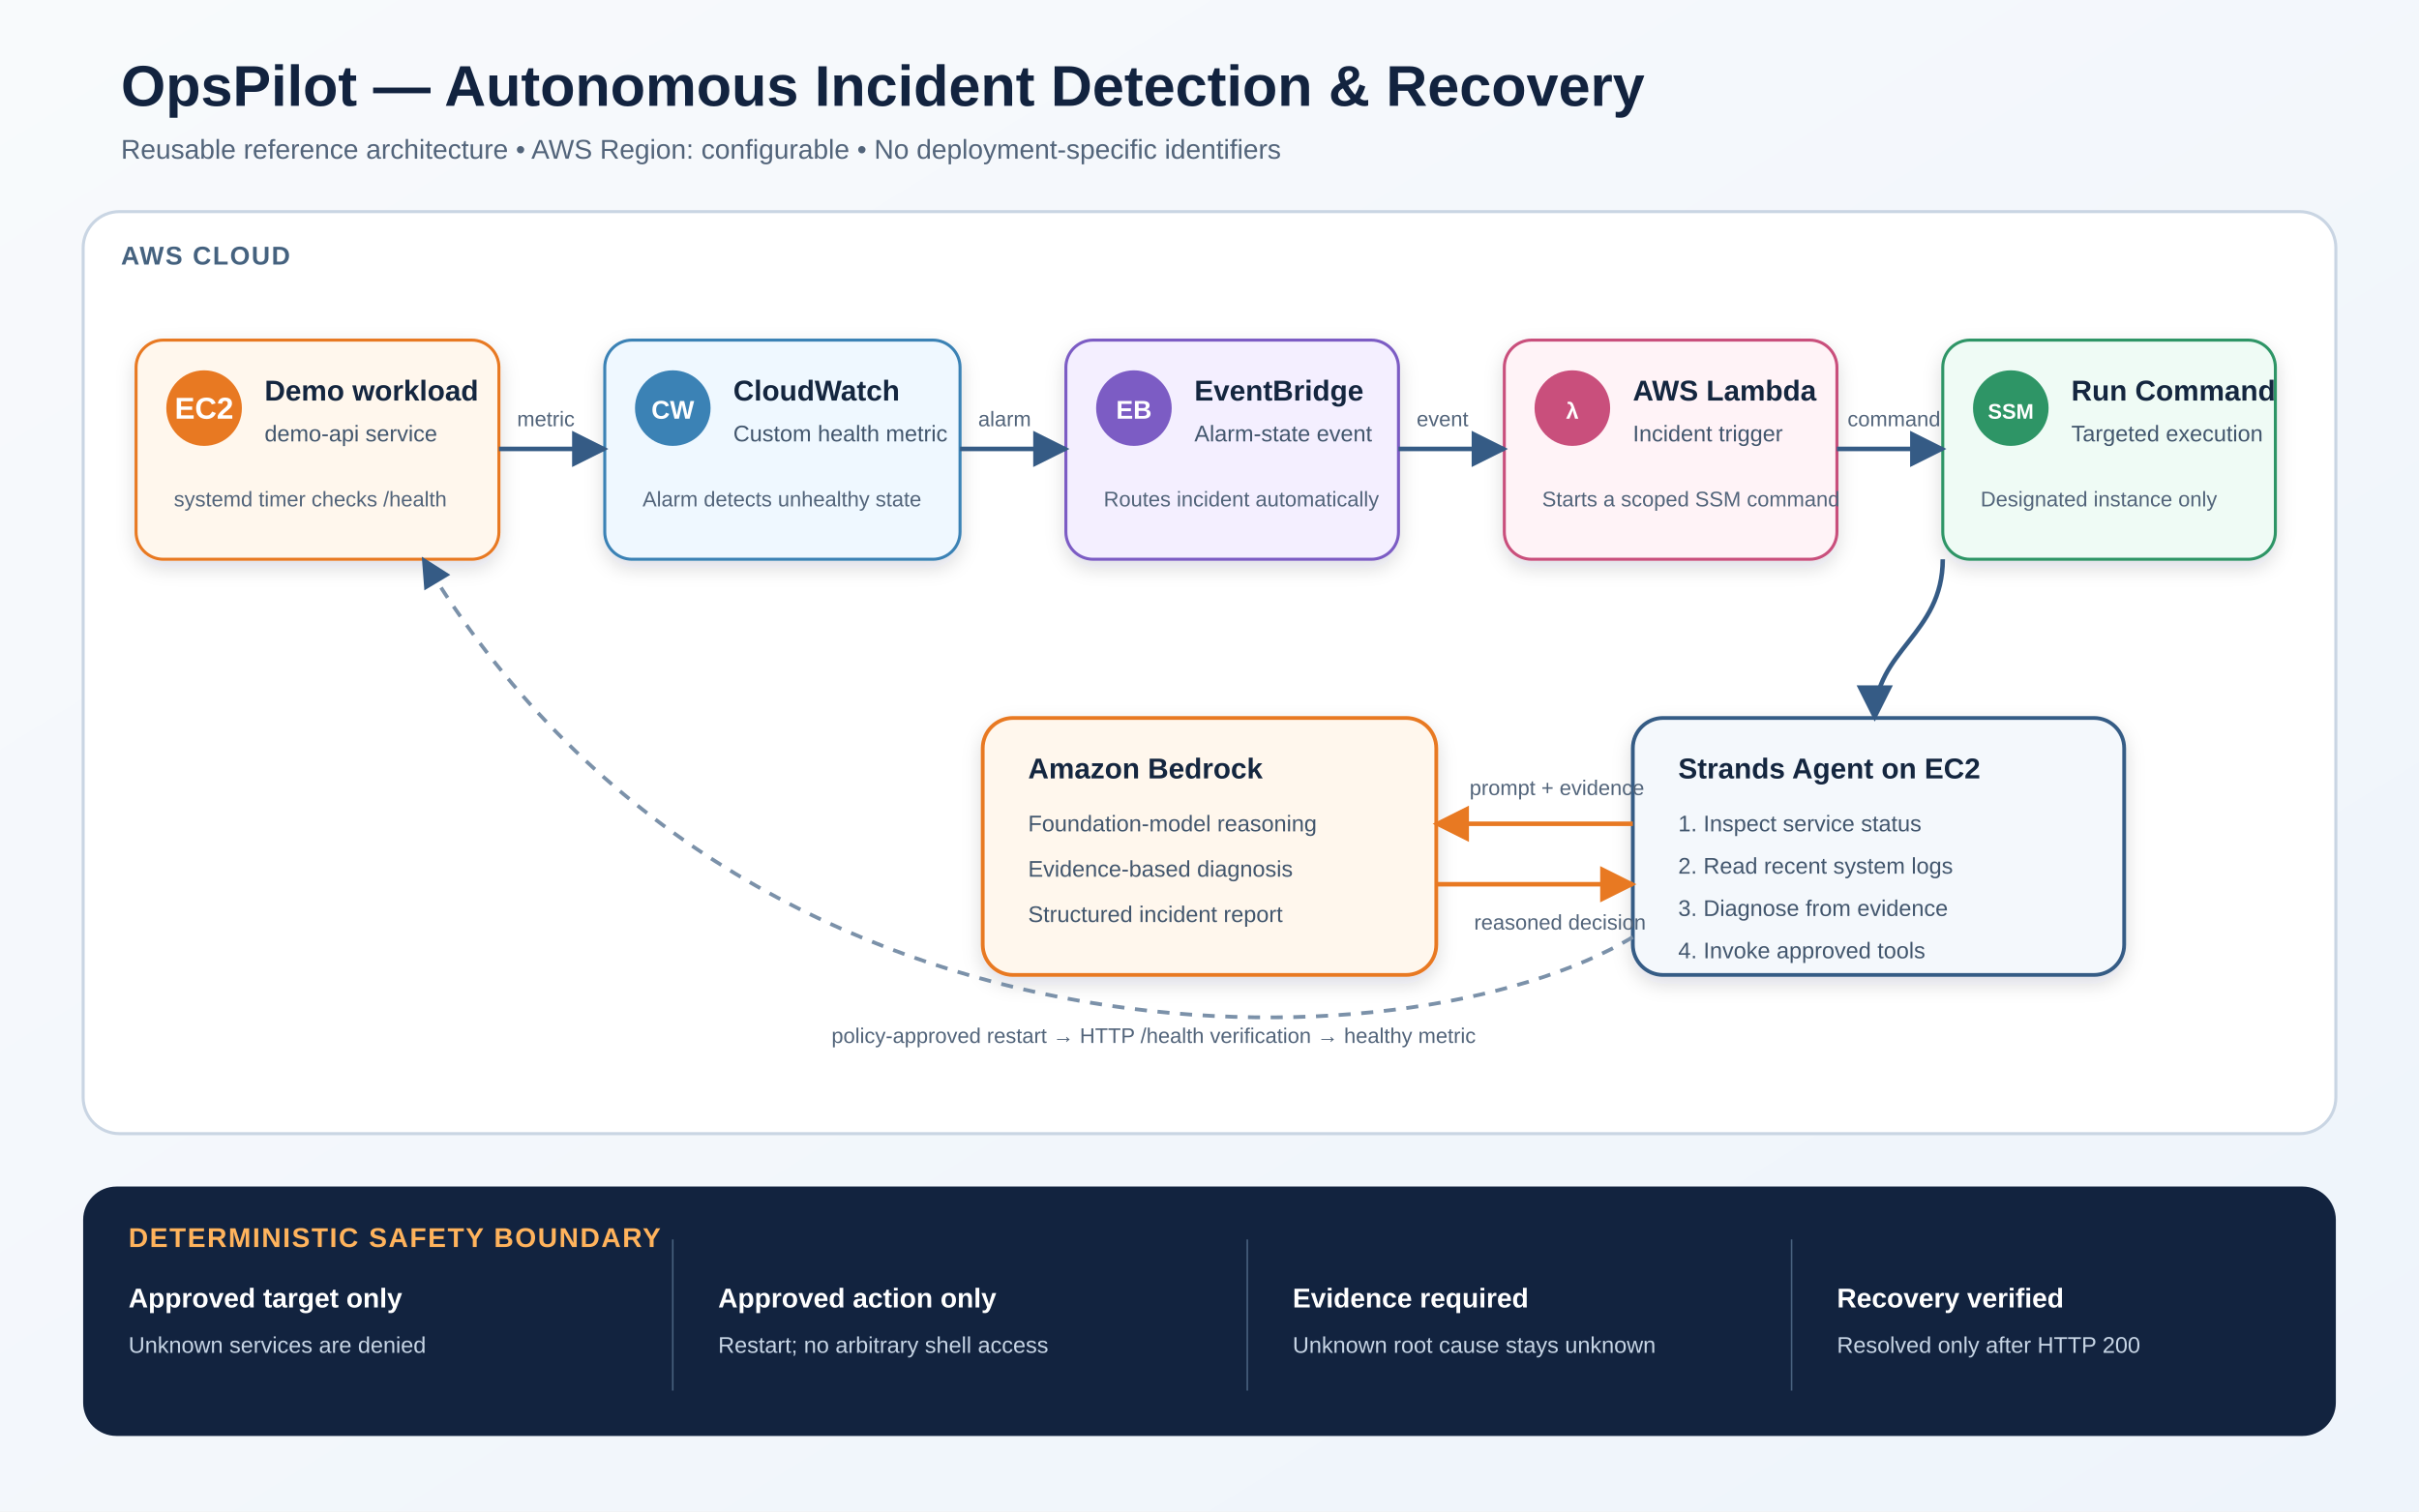
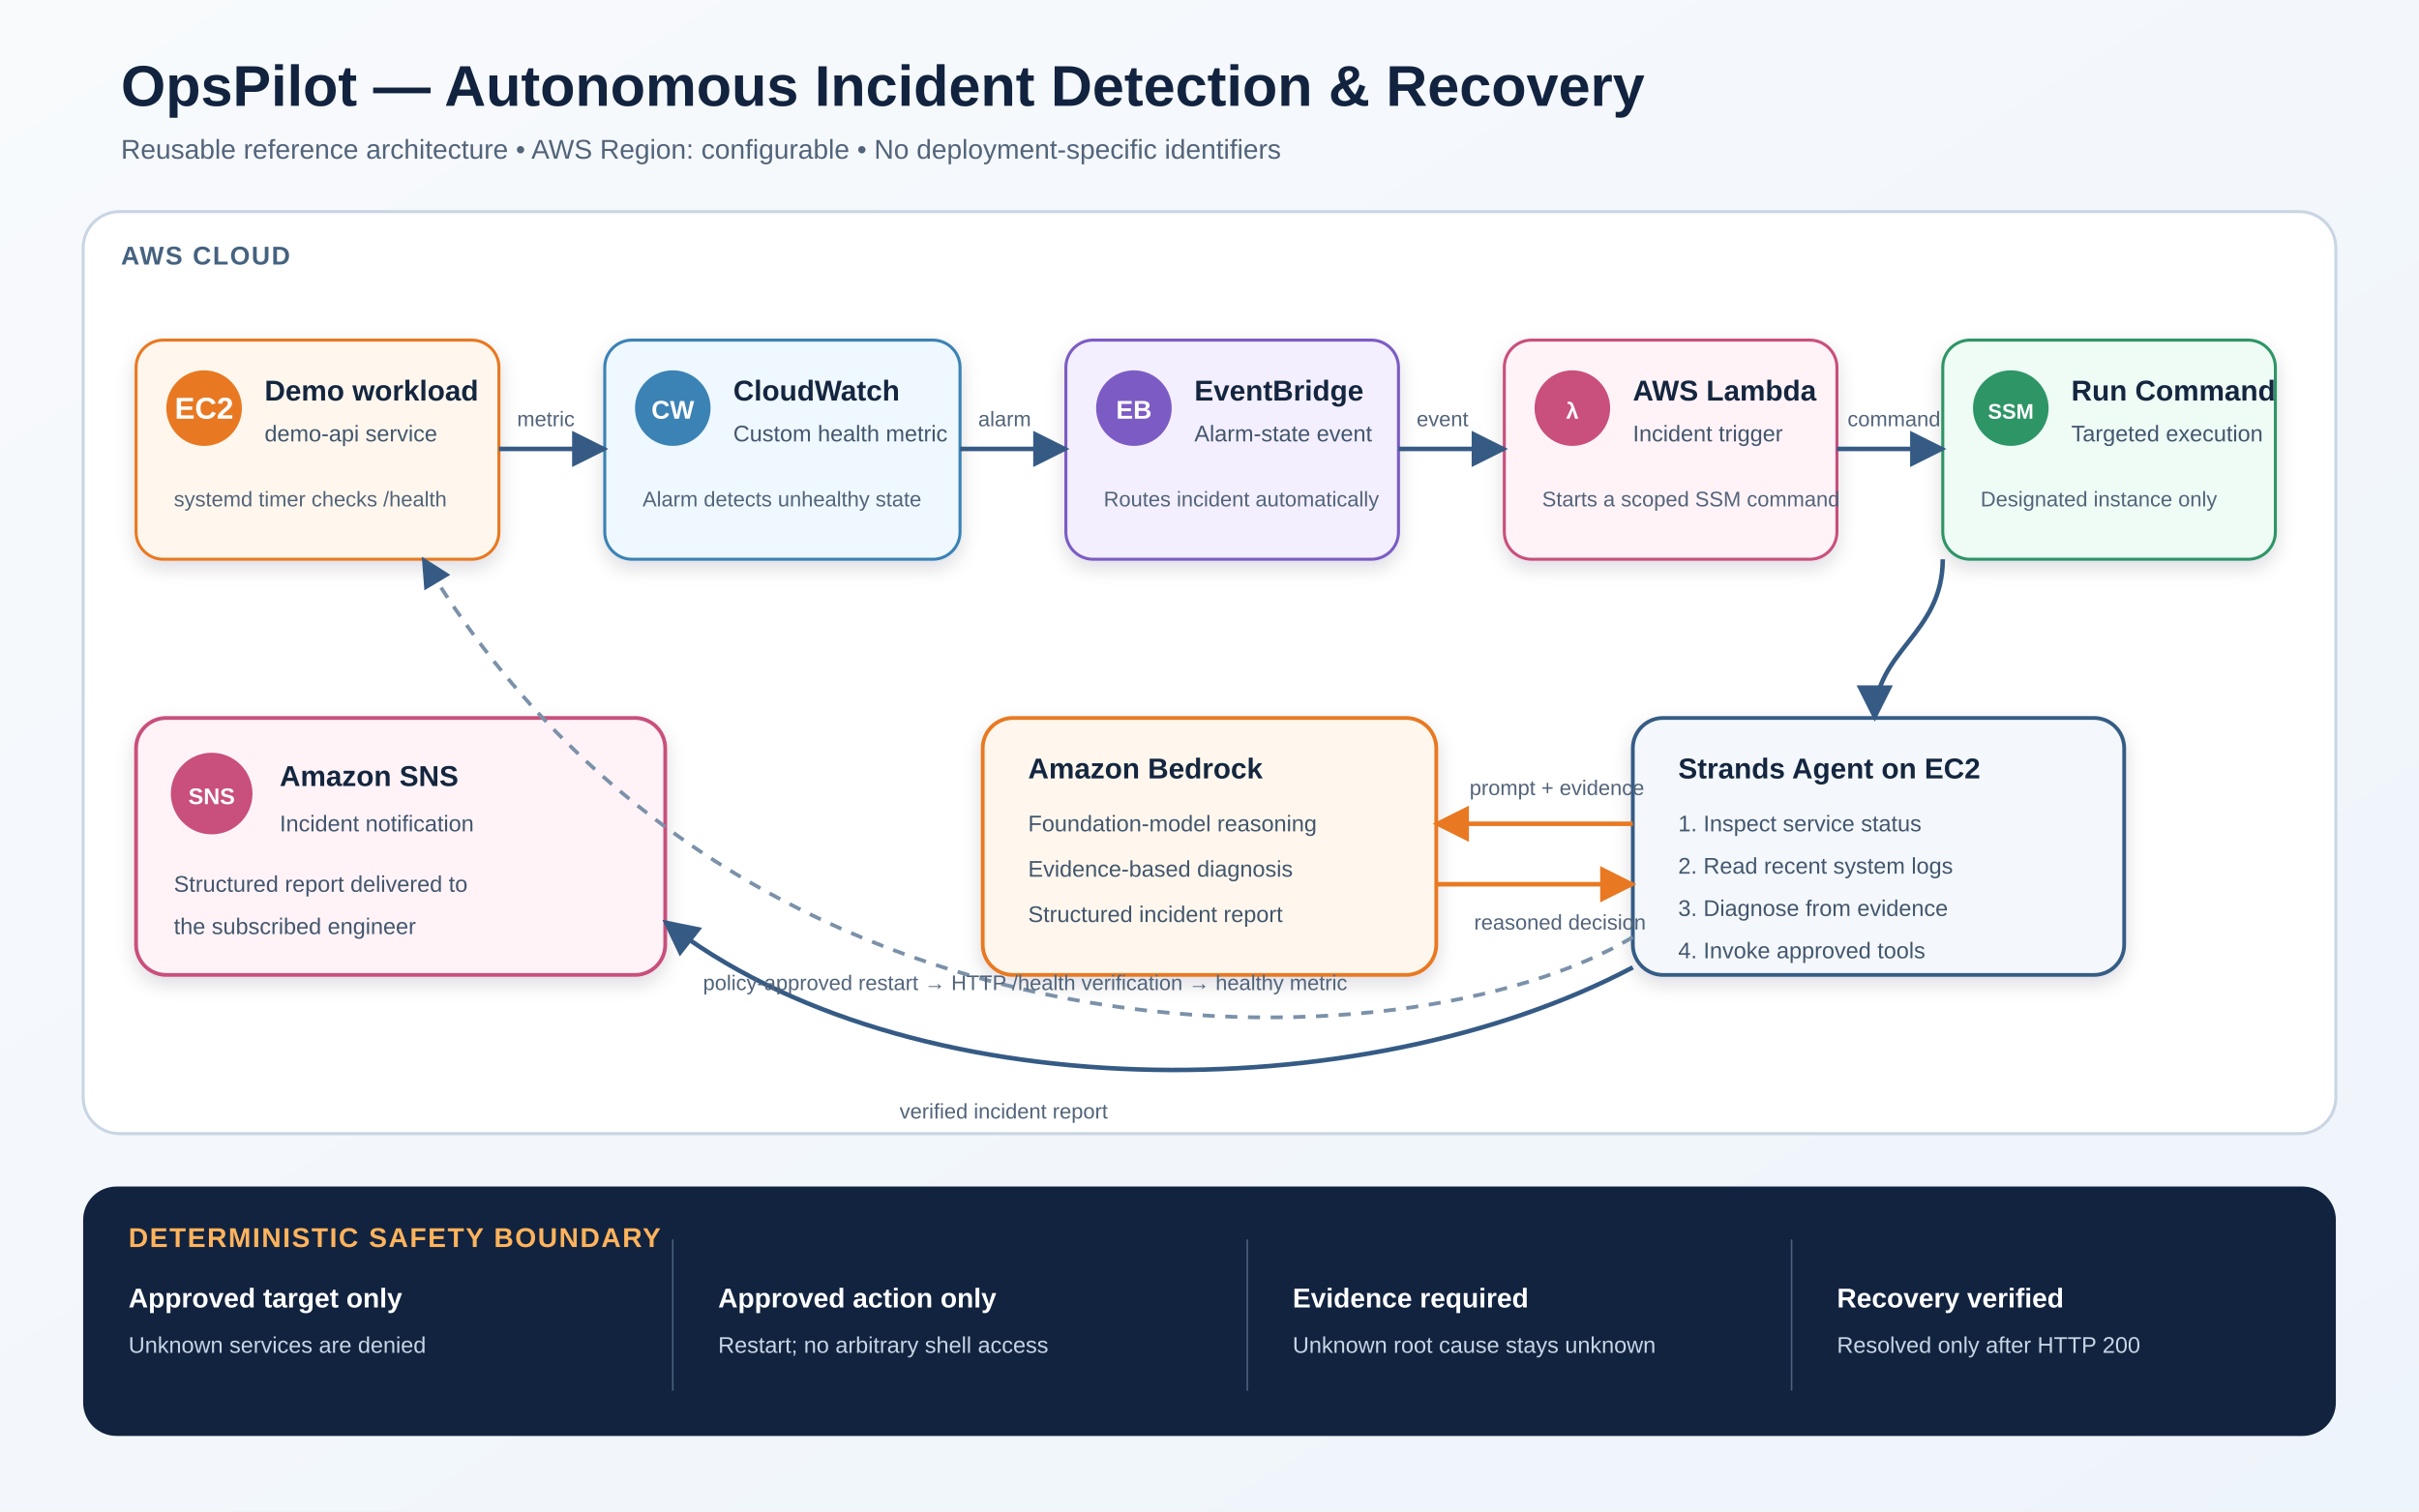
<svg xmlns="http://www.w3.org/2000/svg" width="1600" height="1000" viewBox="0 0 1600 1000">
  <defs>
    <linearGradient id="bg" x1="0" y1="0" x2="1" y2="1">
      <stop offset="0" stop-color="#f8fafc" />
      <stop offset="1" stop-color="#eef4fb" />
    </linearGradient>
    <filter id="shadow" x="-20%" y="-20%" width="140%" height="140%">
      <feDropShadow dx="0" dy="5" stdDeviation="6" flood-color="#0f172a" flood-opacity="0.14" />
    </filter>
    <marker id="arrow" viewBox="0 0 10 10" refX="9" refY="5" markerWidth="8" markerHeight="8" orient="auto-start-reverse">
      <path d="M 0 0 L 10 5 L 0 10 z" fill="#355b85" />
    </marker>
    <marker id="arrowOrange" viewBox="0 0 10 10" refX="9" refY="5" markerWidth="8" markerHeight="8" orient="auto-start-reverse">
      <path d="M 0 0 L 10 5 L 0 10 z" fill="#e87922" />
    </marker>
    <style>
      .title{font:700 38px Arial,sans-serif;fill:#12233f}.sub{font:18px Arial,sans-serif;fill:#52647a}
      .lane{font:700 17px Arial,sans-serif;letter-spacing:1px;fill:#45627f}.h{font:700 19px Arial,sans-serif;fill:#14263f}
      .t{font:15px Arial,sans-serif;fill:#42566d}.small{font:14px Arial,sans-serif;fill:#52647a}
      .line{stroke:#355b85;stroke-width:3;fill:none;marker-end:url(#arrow)}
      .dash{stroke:#7b91a9;stroke-width:2.5;stroke-dasharray:8 7;fill:none;marker-end:url(#arrow)}
      .orange{stroke:#e87922;stroke-width:3;fill:none;marker-end:url(#arrowOrange)}
    </style>
  </defs>
  <rect width="1600" height="1000" fill="url(#bg)" />
  <text x="80" y="70" class="title">OpsPilot — Autonomous Incident Detection &amp; Recovery</text>
  <text x="80" y="105" class="sub">Reusable reference architecture • AWS Region: configurable • No deployment-specific identifiers</text>
  <rect x="55" y="140" width="1490" height="610" rx="24" fill="#fff" stroke="#c9d5e3" stroke-width="2" />
  <text x="80" y="175" class="lane">AWS CLOUD</text>
  <rect x="90" y="225" width="240" height="145" rx="18" fill="#fff7ed" stroke="#e87922" stroke-width="2" filter="url(#shadow)" />
  <circle cx="135" cy="270" r="25" fill="#e87922" />
  <text x="135" y="277" text-anchor="middle" font-family="Arial" font-weight="700" font-size="20" fill="white">EC2</text>
  <text x="175" y="265" class="h">Demo workload</text>
  <text x="175" y="292" class="t">demo-api service</text>
  <text x="115" y="335" class="small">systemd timer checks /health</text>
  <rect x="400" y="225" width="235" height="145" rx="18" fill="#eff8ff" stroke="#3b82b5" stroke-width="2" filter="url(#shadow)" />
  <circle cx="445" cy="270" r="25" fill="#3b82b5" />
  <text x="445" y="277" text-anchor="middle" font-family="Arial" font-weight="700" font-size="17" fill="white">CW</text>
  <text x="485" y="265" class="h">CloudWatch</text>
  <text x="485" y="292" class="t">Custom health metric</text>
  <text x="425" y="335" class="small">Alarm detects unhealthy state</text>
  <rect x="705" y="225" width="220" height="145" rx="18" fill="#f4efff" stroke="#7c5cc4" stroke-width="2" filter="url(#shadow)" />
  <circle cx="750" cy="270" r="25" fill="#7c5cc4" />
  <text x="750" y="277" text-anchor="middle" font-family="Arial" font-weight="700" font-size="17" fill="white">EB</text>
  <text x="790" y="265" class="h">EventBridge</text>
  <text x="790" y="292" class="t">Alarm-state event</text>
  <text x="730" y="335" class="small">Routes incident automatically</text>
  <rect x="995" y="225" width="220" height="145" rx="18" fill="#fff3f7" stroke="#c94f7c" stroke-width="2" filter="url(#shadow)" />
  <circle cx="1040" cy="270" r="25" fill="#c94f7c" />
  <text x="1040" y="277" text-anchor="middle" font-family="Arial" font-weight="700" font-size="15" fill="white">λ</text>
  <text x="1080" y="265" class="h">AWS Lambda</text>
  <text x="1080" y="292" class="t">Incident trigger</text>
  <text x="1020" y="335" class="small">Starts a scoped SSM command</text>
  <rect x="1285" y="225" width="220" height="145" rx="18" fill="#effbf5" stroke="#2e9566" stroke-width="2" filter="url(#shadow)" />
  <circle cx="1330" cy="270" r="25" fill="#2e9566" />
  <text x="1330" y="277" text-anchor="middle" font-family="Arial" font-weight="700" font-size="14" fill="white">SSM</text>
  <text x="1370" y="265" class="h">Run Command</text>
  <text x="1370" y="292" class="t">Targeted execution</text>
  <text x="1310" y="335" class="small">Designated instance only</text>
  <path d="M330 297 H400" class="line" />
  <path d="M635 297 H705" class="line" />
  <path d="M925 297 H995" class="line" />
  <path d="M1215 297 H1285" class="line" />
  <text x="342" y="282" class="small">metric</text>
  <text x="647" y="282" class="small">alarm</text>
  <text x="937" y="282" class="small">event</text>
  <text x="1222" y="282" class="small">command</text>
  <rect x="1080" y="475" width="325" height="170" rx="20" fill="#f4f8fc" stroke="#355b85" stroke-width="2.5" filter="url(#shadow)" />
  <text x="1110" y="515" class="h">Strands Agent on EC2</text>
  <text x="1110" y="550" class="t">1. Inspect service status</text>
  <text x="1110" y="578" class="t">2. Read recent system logs</text>
  <text x="1110" y="606" class="t">3. Diagnose from evidence</text>
  <text x="1110" y="634" class="t">4. Invoke approved tools</text>
  <rect x="650" y="475" width="300" height="170" rx="20" fill="#fff7ed" stroke="#e87922" stroke-width="2.5" filter="url(#shadow)" />
  <text x="680" y="515" class="h">Amazon Bedrock</text>
  <text x="680" y="550" class="t">Foundation-model reasoning</text>
  <text x="680" y="580" class="t">Evidence-based diagnosis</text>
  <text x="680" y="610" class="t">Structured incident report</text>
+   <rect x="90" y="475" width="350" height="170" rx="20" fill="#fff3f7" stroke="#c94f7c" stroke-width="2.5" filter="url(#shadow)" />
+   <circle cx="140" cy="525" r="27" fill="#c94f7c" />
+   <text x="140" y="532" text-anchor="middle" font-family="Arial" font-weight="700" font-size="15" fill="white">SNS</text>
+   <text x="185" y="520" class="h">Amazon SNS</text>
+   <text x="185" y="550" class="t">Incident notification</text>
+   <text x="115" y="590" class="t">Structured report delivered to</text>
+   <text x="115" y="618" class="t">the subscribed engineer</text>
  <path d="M1285 370 C1285 420 1240 430 1240 475" class="line" />
  <path d="M1080 545 H950" class="orange" />
  <path d="M950 585 H1080" class="orange" />
  <text x="972" y="526" class="small">prompt + evidence</text>
  <text x="975" y="615" class="small">reasoned decision</text>
+   <path d="M1080 640 C900 735 600 735 440 610" class="line" />
+   <text x="595" y="740" class="small">verified incident report</text>
  <path d="M1080 620 C930 710 490 720 280 370" class="dash" />
-   <text x="550" y="690" class="small">policy-approved restart → HTTP /health verification → healthy metric</text>
+   <text x="465" y="655" class="small">policy-approved restart → HTTP /health verification → healthy metric</text>
  <rect x="55" y="785" width="1490" height="165" rx="22" fill="#12233f" />
  <text x="85" y="825" font-family="Arial" font-weight="700" font-size="18" letter-spacing="1" fill="#ffb35c">DETERMINISTIC SAFETY BOUNDARY</text>
  <line x1="445" y1="820" x2="445" y2="920" stroke="#49627f" />
  <line x1="825" y1="820" x2="825" y2="920" stroke="#49627f" />
  <line x1="1185" y1="820" x2="1185" y2="920" stroke="#49627f" />
  <text x="85" y="865" font-family="Arial" font-weight="700" font-size="18" fill="white">Approved target only</text>
  <text x="85" y="895" font-family="Arial" font-size="15" fill="#c7d5e5">Unknown services are denied</text>
  <text x="475" y="865" font-family="Arial" font-weight="700" font-size="18" fill="white">Approved action only</text>
  <text x="475" y="895" font-family="Arial" font-size="15" fill="#c7d5e5">Restart; no arbitrary shell access</text>
  <text x="855" y="865" font-family="Arial" font-weight="700" font-size="18" fill="white">Evidence required</text>
  <text x="855" y="895" font-family="Arial" font-size="15" fill="#c7d5e5">Unknown root cause stays unknown</text>
  <text x="1215" y="865" font-family="Arial" font-weight="700" font-size="18" fill="white">Recovery verified</text>
  <text x="1215" y="895" font-family="Arial" font-size="15" fill="#c7d5e5">Resolved only after HTTP 200</text>
</svg>
